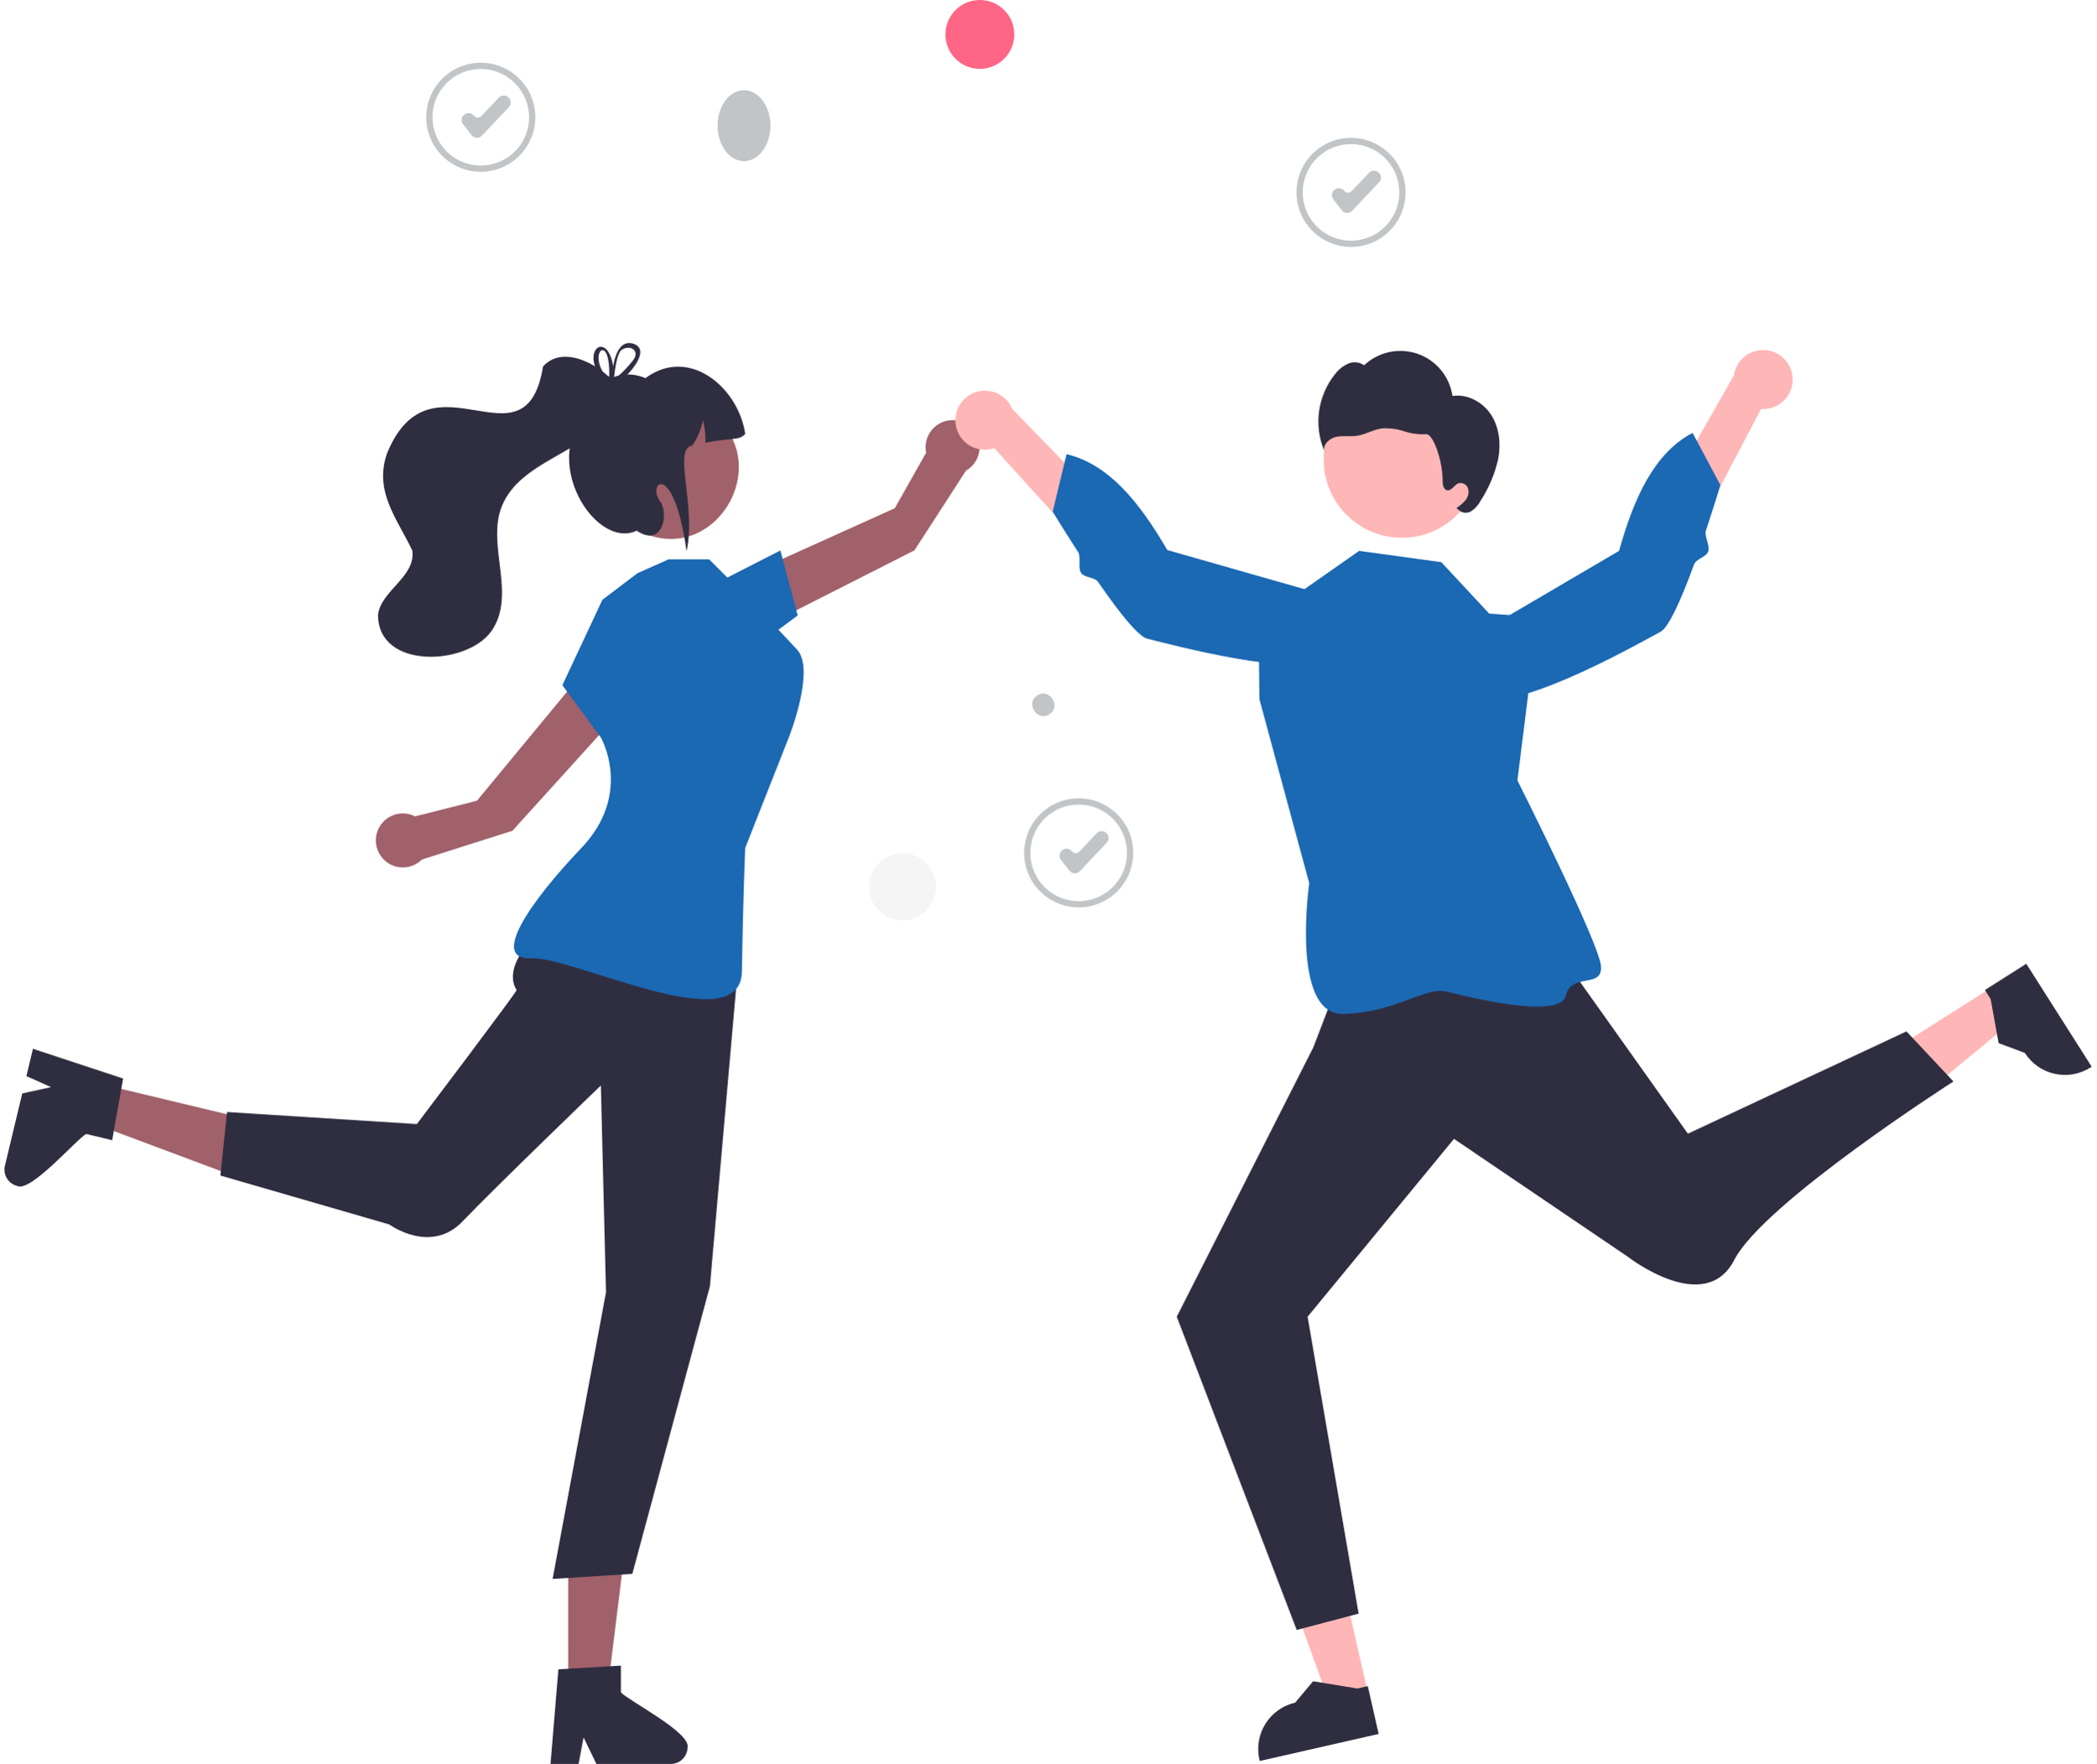
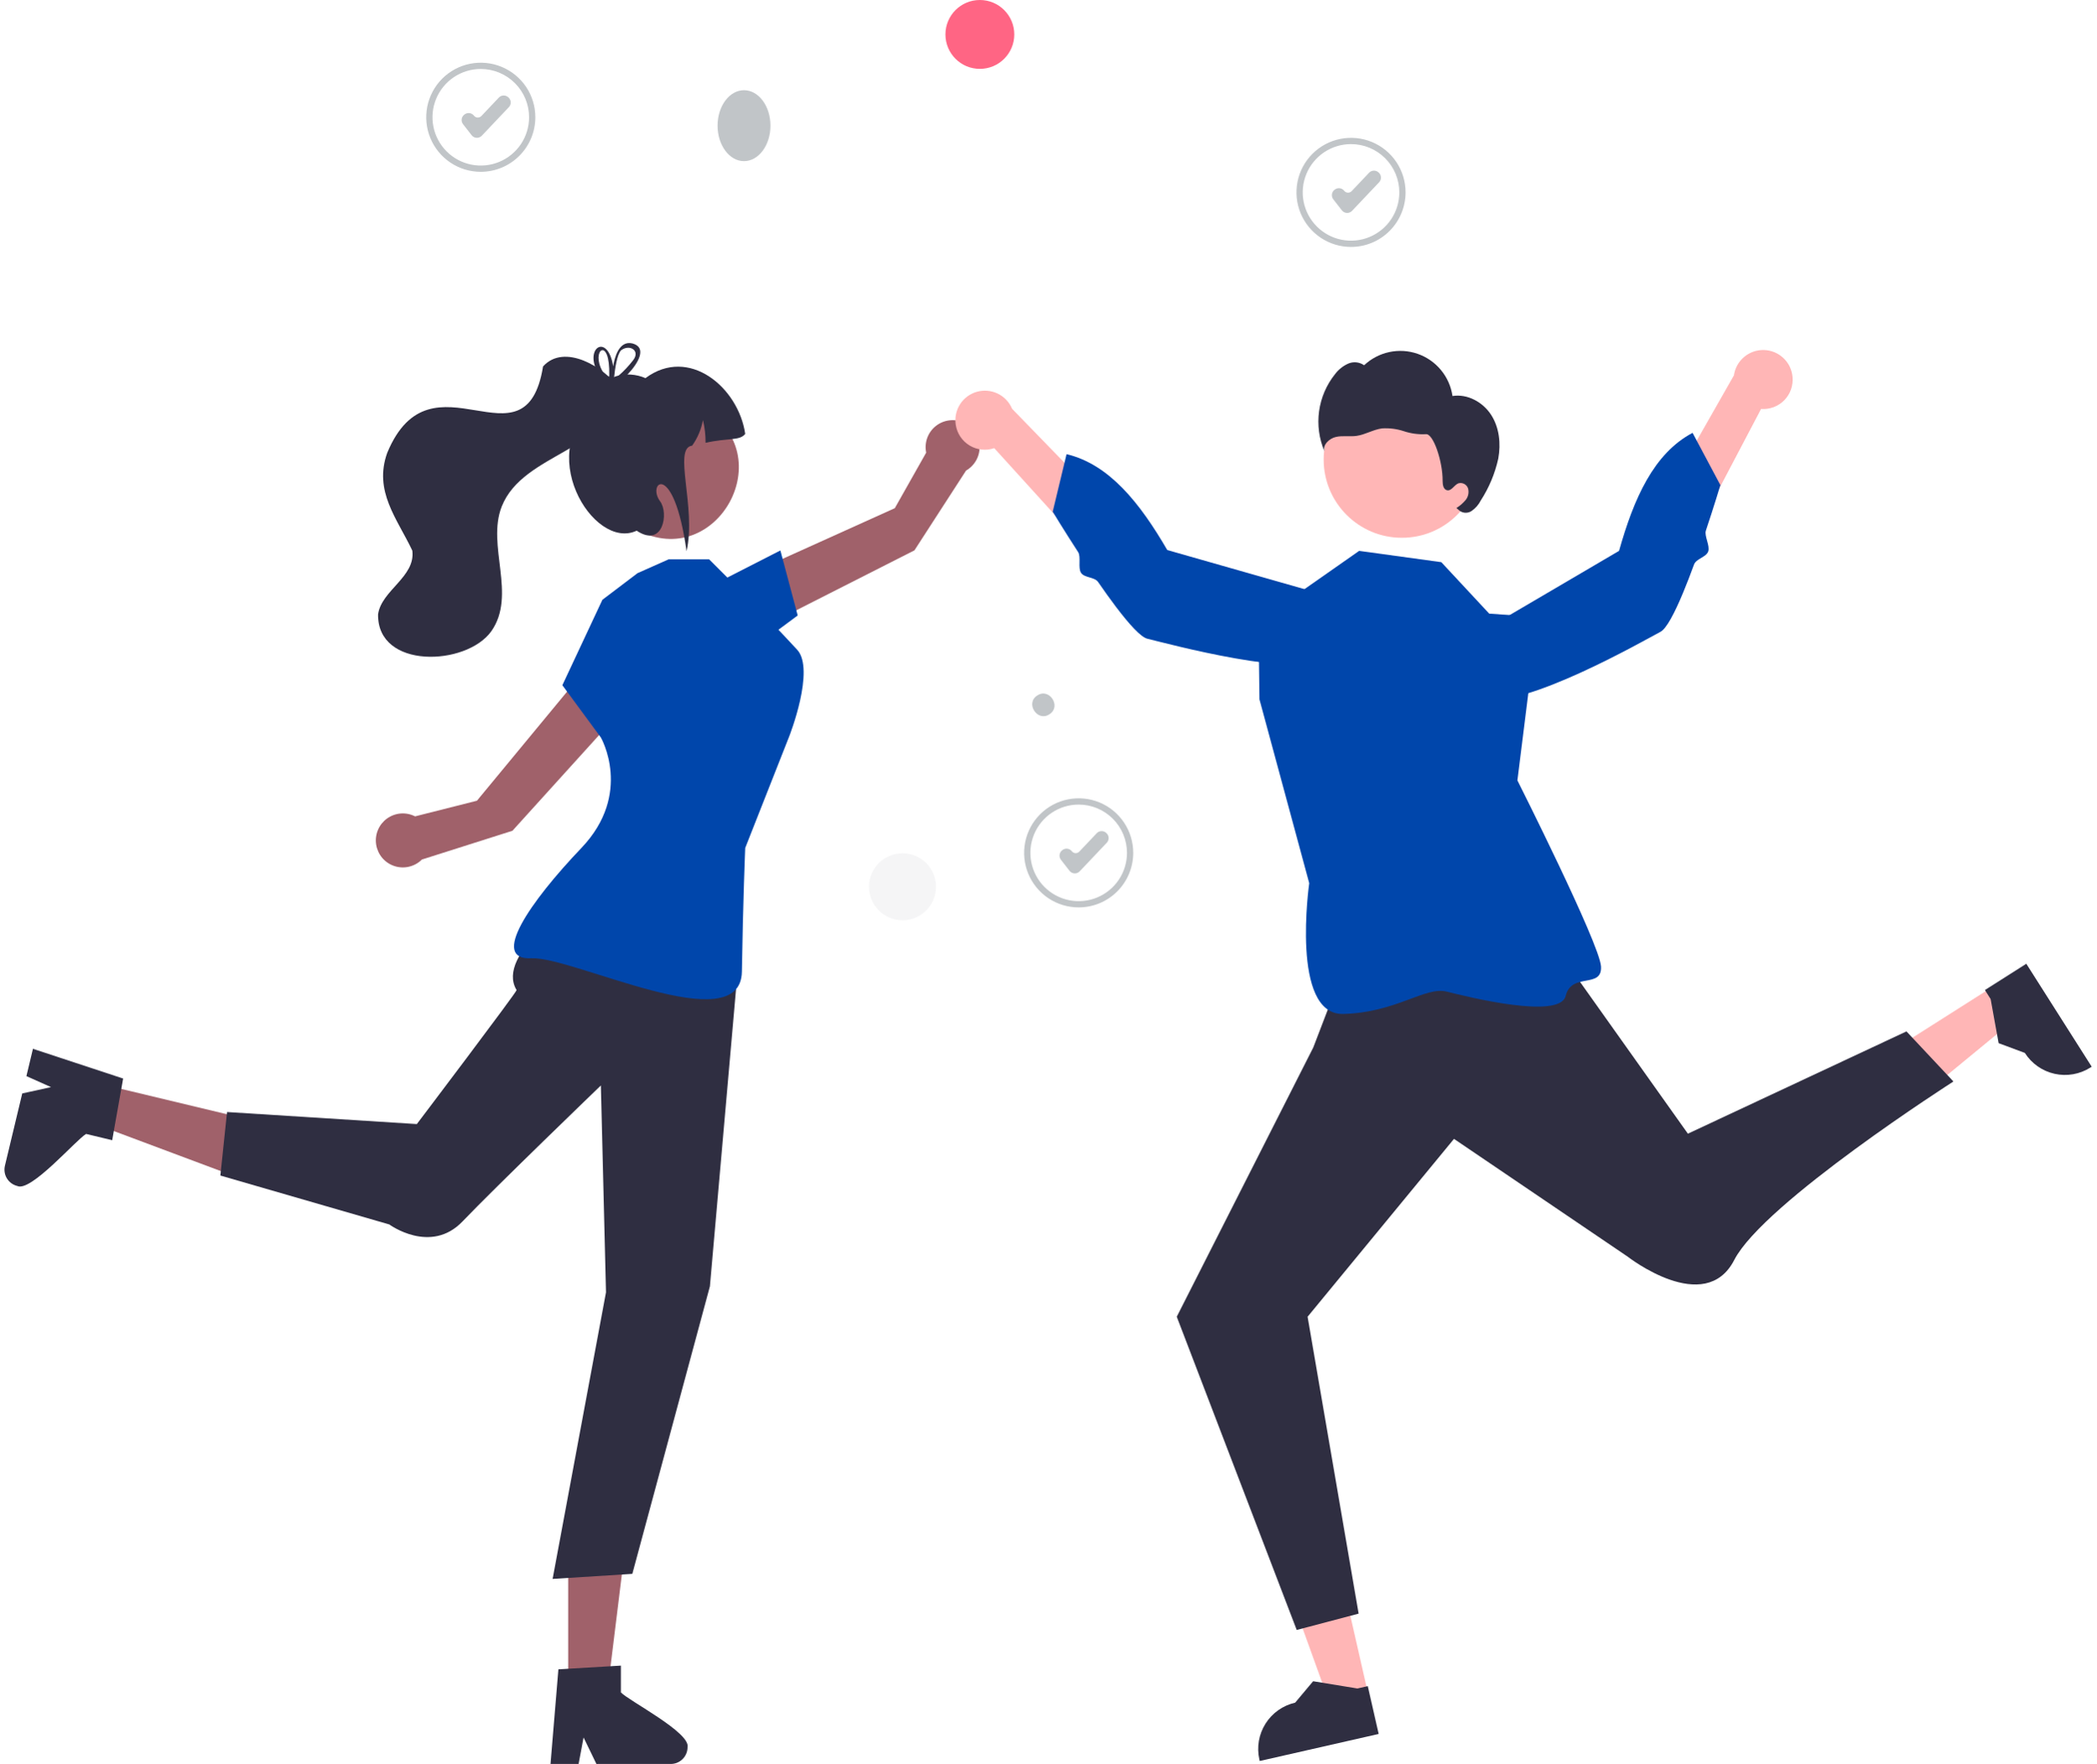
<svg xmlns="http://www.w3.org/2000/svg" viewBox="0 0 303 255" fill="currentColor">
  <path d="M197.764 244.872L192.173 246.144L184.605 225.183L192.858 223.305L197.764 244.872Z" fill="#FFB6B6" />
  <path d="M199.289 250.66L182.094 254.572L182.045 254.355C181.641 252.58 181.959 250.717 182.928 249.176C183.898 247.636 185.44 246.543 187.214 246.139L189.813 243.042L196.215 244.091L197.716 243.75L199.289 250.66Z" fill="#2F2E41" />
  <path d="M287.961 142.699L291.035 147.54L273.827 161.701L269.29 154.556L287.961 142.699Z" fill="#FFB6B6" />
  <path d="M292.902 139.322L302.356 154.207L302.167 154.327C300.631 155.303 298.769 155.628 296.993 155.232C295.216 154.835 293.67 153.749 292.694 152.213L288.904 150.803L287.745 144.42L286.92 143.121L292.902 139.322Z" fill="#2F2E41" />
  <path d="M109.73 90.947L108.349 82.942L129.344 73.462L133.878 65.434C133.732 64.73 133.783 63.998 134.026 63.321C134.269 62.644 134.695 62.047 135.256 61.596C135.817 61.146 136.491 60.859 137.205 60.768C137.919 60.677 138.644 60.785 139.3 61.08C139.956 61.374 140.518 61.845 140.924 62.439C141.329 63.034 141.563 63.728 141.598 64.447C141.634 65.166 141.47 65.88 141.125 66.511C140.78 67.143 140.267 67.666 139.643 68.025L132.184 79.556L109.73 90.947Z" fill="#A0616A" />
-   <path d="M103.348 84.403L112.802 79.574L115.305 88.971L108.738 93.84L103.348 84.403Z" fill="#1B68B3" />
+   <path d="M103.348 84.403L112.802 79.574L115.305 88.971L108.738 93.84L103.348 84.403Z" fill="#0046AB" />
  <path d="M82.132 244.144L87.848 244.144L90.568 222.093L82.13 222.094L82.132 244.144Z" fill="#A0616A" />
  <path d="M89.751 244.659V240.783L88.248 240.875L82.13 241.237L80.714 241.324L79.632 254.304L79.574 255H83.633L83.763 254.309L84.353 251.168L85.875 254.309L86.209 255H96.97C97.611 254.996 98.224 254.739 98.676 254.286C99.128 253.833 99.384 253.219 99.386 252.579C99.841 250.458 90.891 245.872 89.751 244.659Z" fill="#2F2E41" />
  <path d="M14.272 156.635L12.939 162.194L33.748 169.98L35.715 161.775L14.272 156.635Z" fill="#A0616A" />
  <path d="M12.447 163.924L16.216 164.828L16.477 163.345L17.551 157.311L17.797 155.914L5.427 151.835L4.764 151.616L3.818 155.564L4.459 155.852L7.376 157.157L3.967 157.905L3.217 158.068L0.708 168.534C0.562 169.157 0.669 169.813 1.004 170.359C1.34 170.904 1.877 171.296 2.499 171.448C4.456 172.384 11.002 164.75 12.447 163.924Z" fill="#2F2E41" />
  <path d="M90.971 101.435L83.613 97.995L68.939 115.753L60 118.014C59.359 117.687 58.64 117.544 57.923 117.6C57.206 117.656 56.518 117.91 55.936 118.332C55.353 118.755 54.899 119.33 54.623 119.994C54.347 120.659 54.26 121.387 54.372 122.098C54.484 122.808 54.79 123.474 55.256 124.022C55.723 124.57 56.332 124.978 57.016 125.201C57.7 125.425 58.432 125.455 59.132 125.288C59.832 125.122 60.472 124.765 60.982 124.257L74.07 120.098L90.971 101.435Z" fill="#A0616A" />
  <path d="M195.292 35.696C193.733 35.696 192.208 35.234 190.911 34.367C189.614 33.501 188.603 32.269 188.006 30.828C187.41 29.387 187.253 27.801 187.558 26.271C187.862 24.742 188.613 23.336 189.716 22.233C190.819 21.131 192.224 20.38 193.754 20.075C195.284 19.771 196.869 19.927 198.31 20.524C199.751 21.121 200.983 22.132 201.85 23.428C202.716 24.725 203.179 26.25 203.179 27.81C203.176 29.901 202.345 31.905 200.866 33.384C199.388 34.862 197.383 35.694 195.292 35.696ZM195.292 20.829C193.912 20.829 192.562 21.238 191.414 22.005C190.266 22.772 189.371 23.863 188.843 25.138C188.314 26.414 188.176 27.818 188.445 29.172C188.715 30.526 189.38 31.77 190.356 32.746C191.332 33.723 192.576 34.388 193.93 34.657C195.285 34.926 196.688 34.788 197.964 34.26C199.24 33.731 200.33 32.837 201.097 31.689C201.864 30.54 202.274 29.191 202.274 27.81C202.271 25.959 201.535 24.184 200.227 22.876C198.918 21.567 197.143 20.831 195.292 20.829Z" fill="#C1C5C8" />
  <path d="M194.736 30.781C194.72 30.781 194.704 30.78 194.688 30.78C194.548 30.773 194.411 30.736 194.287 30.671C194.163 30.607 194.054 30.516 193.968 30.405L192.725 28.808C192.647 28.707 192.589 28.592 192.555 28.469C192.521 28.346 192.512 28.217 192.528 28.09C192.544 27.963 192.584 27.841 192.647 27.73C192.711 27.619 192.795 27.521 192.896 27.443L192.94 27.408C193.041 27.33 193.157 27.272 193.28 27.238C193.403 27.204 193.532 27.195 193.658 27.211C193.785 27.227 193.908 27.267 194.019 27.33C194.13 27.394 194.227 27.478 194.306 27.579C194.368 27.66 194.448 27.726 194.538 27.773C194.629 27.82 194.729 27.847 194.831 27.852C194.933 27.857 195.035 27.839 195.129 27.801C195.224 27.763 195.31 27.705 195.38 27.631L197.902 24.968C198.08 24.781 198.324 24.672 198.582 24.665C198.84 24.658 199.09 24.754 199.277 24.931L199.319 24.97C199.412 25.058 199.486 25.163 199.538 25.28C199.59 25.397 199.619 25.523 199.622 25.65C199.626 25.778 199.604 25.905 199.558 26.024C199.513 26.144 199.444 26.253 199.356 26.345L195.442 30.477C195.351 30.573 195.241 30.649 195.12 30.702C194.999 30.754 194.868 30.781 194.736 30.781Z" fill="#C1C5C8" />
  <path d="M155.924 131.176C154.364 131.176 152.839 130.713 151.543 129.847C150.246 128.98 149.235 127.749 148.638 126.308C148.041 124.867 147.885 123.281 148.189 121.751C148.494 120.221 149.245 118.816 150.348 117.713C151.45 116.61 152.856 115.859 154.385 115.555C155.915 115.251 157.501 115.407 158.942 116.004C160.383 116.601 161.615 117.611 162.481 118.908C163.348 120.205 163.81 121.73 163.81 123.29C163.808 125.381 162.976 127.385 161.498 128.864C160.019 130.342 158.015 131.174 155.924 131.176ZM155.924 116.309C154.543 116.309 153.193 116.718 152.045 117.485C150.897 118.252 150.003 119.342 149.474 120.618C148.946 121.894 148.808 123.297 149.077 124.652C149.346 126.006 150.011 127.25 150.987 128.226C151.964 129.203 153.208 129.867 154.562 130.137C155.916 130.406 157.32 130.268 158.596 129.74C159.871 129.211 160.962 128.316 161.729 127.168C162.496 126.02 162.905 124.67 162.905 123.29C162.903 121.439 162.167 119.664 160.858 118.356C159.549 117.047 157.775 116.311 155.924 116.309Z" fill="#C1C5C8" />
  <path d="M155.367 126.261C155.352 126.261 155.336 126.26 155.32 126.259C155.18 126.253 155.043 126.216 154.919 126.151C154.794 126.086 154.685 125.996 154.599 125.885L153.357 124.288C153.278 124.187 153.221 124.072 153.187 123.949C153.153 123.825 153.144 123.697 153.159 123.57C153.175 123.443 153.216 123.321 153.279 123.21C153.342 123.099 153.427 123.001 153.527 122.923L153.572 122.888C153.673 122.81 153.788 122.752 153.911 122.718C154.035 122.684 154.163 122.675 154.29 122.69C154.417 122.706 154.539 122.747 154.65 122.81C154.761 122.873 154.859 122.958 154.937 123.059C155 123.139 155.079 123.205 155.17 123.252C155.261 123.299 155.36 123.326 155.462 123.331C155.564 123.336 155.666 123.319 155.761 123.281C155.856 123.243 155.941 123.185 156.012 123.111L158.534 120.448C158.711 120.261 158.956 120.152 159.214 120.145C159.472 120.138 159.722 120.234 159.909 120.411L159.95 120.45C160.043 120.538 160.118 120.643 160.17 120.76C160.222 120.877 160.25 121.002 160.254 121.13C160.257 121.258 160.236 121.385 160.19 121.504C160.144 121.623 160.075 121.732 159.988 121.825L156.073 125.957C155.982 126.053 155.873 126.129 155.752 126.182C155.63 126.234 155.499 126.261 155.367 126.261Z" fill="#C1C5C8" />
  <path d="M69.494 24.836C67.935 24.836 66.41 24.373 65.113 23.507C63.816 22.64 62.805 21.409 62.209 19.968C61.612 18.527 61.455 16.941 61.76 15.411C62.064 13.881 62.815 12.476 63.918 11.373C65.021 10.27 66.426 9.519 67.956 9.215C69.486 8.911 71.071 9.067 72.512 9.664C73.953 10.261 75.185 11.271 76.052 12.568C76.918 13.865 77.381 15.39 77.381 16.95C77.378 19.041 76.547 21.045 75.068 22.523C73.59 24.002 71.585 24.834 69.494 24.836ZM69.494 9.968C68.114 9.968 66.764 10.378 65.616 11.145C64.468 11.912 63.573 13.002 63.045 14.278C62.516 15.554 62.378 16.957 62.647 18.312C62.917 19.666 63.582 20.91 64.558 21.886C65.534 22.863 66.778 23.527 68.132 23.797C69.487 24.066 70.89 23.928 72.166 23.399C73.442 22.871 74.532 21.976 75.299 20.828C76.066 19.68 76.476 18.33 76.476 16.95C76.474 15.099 75.737 13.324 74.429 12.015C73.12 10.707 71.345 9.971 69.494 9.968Z" fill="#C1C5C8" />
  <path d="M68.938 19.921C68.922 19.921 68.906 19.92 68.89 19.919C68.75 19.913 68.613 19.876 68.489 19.811C68.365 19.746 68.256 19.656 68.17 19.545L66.927 17.948C66.849 17.847 66.791 17.732 66.757 17.608C66.723 17.485 66.714 17.357 66.73 17.23C66.746 17.103 66.786 16.981 66.849 16.87C66.912 16.759 66.997 16.661 67.098 16.583L67.142 16.548C67.243 16.47 67.359 16.412 67.482 16.378C67.605 16.344 67.734 16.335 67.861 16.35C67.987 16.366 68.11 16.407 68.221 16.47C68.332 16.533 68.429 16.618 68.508 16.719C68.57 16.799 68.65 16.865 68.74 16.912C68.831 16.959 68.931 16.986 69.033 16.991C69.135 16.996 69.237 16.979 69.332 16.941C69.426 16.903 69.512 16.845 69.582 16.771L72.104 14.108C72.282 13.921 72.526 13.812 72.784 13.805C73.042 13.798 73.292 13.894 73.48 14.071L73.521 14.11C73.614 14.198 73.688 14.303 73.74 14.42C73.792 14.537 73.821 14.662 73.824 14.79C73.828 14.918 73.806 15.045 73.76 15.164C73.715 15.283 73.646 15.392 73.558 15.485L69.644 19.617C69.553 19.713 69.443 19.789 69.322 19.841C69.201 19.894 69.07 19.921 68.938 19.921Z" fill="#C1C5C8" />
  <path d="M107.546 23.292C109.657 23.292 111.369 20.997 111.369 18.166C111.369 15.335 109.657 13.041 107.546 13.041C105.435 13.041 103.724 15.335 103.724 18.166C103.724 20.997 105.435 23.292 107.546 23.292Z" fill="#C1C5C8" />
  <path d="M151.696 103.255C149.949 104.42 148.16 101.648 149.941 100.536C151.689 99.371 153.477 102.143 151.696 103.255Z" fill="#C1C5C8" />
  <path d="M141.637 9.955C144.386 9.955 146.615 7.727 146.615 4.978C146.615 2.229 144.386 0 141.637 0C138.888 0 136.66 2.229 136.66 4.978C136.66 7.727 138.888 9.955 141.637 9.955Z" fill="#FF6584" />
  <path d="M130.457 133.035C133.132 133.035 135.3 130.867 135.3 128.192C135.3 125.518 133.132 123.35 130.457 123.35C127.783 123.35 125.614 125.518 125.614 128.192C125.614 130.867 127.783 133.035 130.457 133.035Z" fill="#F5F5F6" />
  <path d="M83.552 130.04C83.552 130.04 71.479 137.901 74.672 143.125C74.782 143.306 60.25 162.498 60.25 162.498L32.818 160.756L31.852 169.938L56.273 177.011C56.273 177.011 62.248 181.401 66.864 176.564C71.479 171.728 86.853 156.918 86.853 156.918L87.594 186.819L79.877 228.252L91.4 227.521L102.616 185.954L106.756 138.868L83.552 130.04Z" fill="#2F2E41" />
-   <path d="M92.152 82.857L87.075 86.705L81.288 99.055L86.853 106.613C86.853 106.613 91.534 114.725 84.041 122.581C76.549 130.436 70.796 138.827 76.793 138.527C82.79 138.228 107.077 150.581 107.237 140.46C107.397 130.34 107.72 122.581 107.72 122.581L114.088 106.43C114.088 106.43 117.882 96.795 115.218 93.911C112.555 91.027 108.988 87.342 108.988 87.342L102.503 80.856H96.647L92.152 82.857Z" fill="#1B68B3" />
+   <path d="M92.152 82.857L87.075 86.705L81.288 99.055L86.853 106.613C86.853 106.613 91.534 114.725 84.041 122.581C76.549 130.436 70.796 138.827 76.793 138.527C82.79 138.228 107.077 150.581 107.237 140.46C107.397 130.34 107.72 122.581 107.72 122.581L114.088 106.43C114.088 106.43 117.882 96.795 115.218 93.911C112.555 91.027 108.988 87.342 108.988 87.342L102.503 80.856H96.647L92.152 82.857Z" fill="#0046AB" />
  <path d="M101.63 59.127C113.02 65.608 103.669 82.709 92.067 76.619C80.677 70.138 90.028 53.037 101.63 59.127Z" fill="#A0616A" />
  <path d="M107.72 62.72C106.922 63.758 105.255 63.272 101.99 64.012C101.997 62.906 101.869 61.802 101.609 60.726C101.366 62.058 100.833 63.321 100.049 64.424C97.214 64.739 100.69 73.352 99.238 79.685C97.367 66.325 93.433 69.825 95.421 72.475C96.693 74.172 95.845 79.261 92.028 76.716C85.73 79.71 76.759 64.841 86.701 57.868C86.524 54.099 90.718 53.503 93.3 54.662C99.568 49.993 106.728 55.976 107.72 62.72Z" fill="#2F2E41" />
  <path d="M78.496 52.971C75.96 68.562 62.369 50.104 55.978 65.447C53.969 71.004 57.416 74.978 59.597 79.591C60.094 83.381 55.164 85.304 54.647 88.793C54.503 96.791 67.408 96.302 71.016 91.255C74.722 85.973 70.296 78.885 72.524 73.215C75.655 65.342 88.391 65.284 89.5 56.125C87.351 53.065 81.574 49.56 78.496 52.971Z" fill="#2F2E41" />
  <path d="M88.769 54.495C88.686 54.53 88.603 54.565 88.529 54.604H88.524C88.454 54.639 88.385 54.674 88.315 54.713C88.306 54.718 88.302 54.722 88.293 54.726C88.201 54.639 88.11 54.552 88.013 54.464C87.989 54.607 87.995 54.753 88.031 54.892L88.044 54.945C88.131 55.036 88.223 55.124 88.319 55.215C88.406 55.15 88.49 55.08 88.577 55.015C88.629 54.971 88.682 54.927 88.738 54.884C88.747 54.77 88.76 54.639 88.773 54.495L88.769 54.495ZM91.397 49.64C89.45 49.194 88.821 51.74 88.633 52.967C87.926 48.513 84.983 49.915 86.001 52.954C86.325 53.853 86.835 54.675 87.498 55.364C87.59 55.469 87.69 55.573 87.795 55.678C87.677 56.289 88.271 56.132 89.075 55.569C89.668 55.147 90.216 54.666 90.712 54.133C92.314 52.452 93.563 50.203 91.397 49.64ZM91.459 52.146C90.858 52.921 90.184 53.636 89.446 54.281C89.214 54.491 88.978 54.691 88.738 54.884C88.734 54.923 88.734 54.958 88.73 54.988C88.713 55.031 88.692 55.072 88.668 55.111C88.424 55.552 88.149 55.312 88.044 54.945C88.035 54.932 88.022 54.919 88.013 54.905C87.665 54.545 87.361 54.143 87.11 53.709C85.306 50.583 88.21 48.456 88.066 54.294C88.039 54.348 88.022 54.405 88.013 54.464C87.989 54.607 87.995 54.753 88.031 54.892L88.044 54.945C88.131 55.036 88.223 55.124 88.319 55.215C88.406 55.15 88.49 55.08 88.577 55.015C88.629 54.971 88.682 54.927 88.738 54.884C88.747 54.77 88.76 54.639 88.773 54.495V54.491C88.887 53.321 89.197 51.216 89.769 50.644C91.026 49.679 92.655 50.723 91.459 52.146ZM88.769 54.495C88.686 54.53 88.603 54.565 88.529 54.604H88.524C88.454 54.639 88.385 54.674 88.315 54.713C88.306 54.718 88.302 54.722 88.293 54.726C88.201 54.639 88.11 54.552 88.013 54.464C87.989 54.607 87.995 54.753 88.031 54.892L88.044 54.945C88.131 55.036 88.223 55.124 88.319 55.215C88.406 55.15 88.49 55.08 88.577 55.015C88.629 54.971 88.682 54.927 88.738 54.884C88.747 54.77 88.76 54.639 88.773 54.495L88.769 54.495Z" fill="#2F2E41" />
  <path d="M194.042 140.454L189.836 151.424L170.103 190.349L187.442 235.631L196.391 233.268L189.015 190.349L210.176 164.638L235.307 181.682C235.307 181.682 246.452 190.383 250.692 182.135C254.932 173.886 282.368 156.342 282.368 156.342L275.58 149.101L243.987 163.887L222.18 133.194L194.042 140.454Z" fill="#2F2E41" />
-   <path d="M215.268 88.707L208.344 81.267L196.465 79.633L181.911 89.823L182.057 101.1L189.252 127.676C189.252 127.676 186.512 146.769 194.166 146.578C201.821 146.386 205.993 142.57 209.111 143.347C212.229 144.124 225.482 147.43 226.322 143.967C227.162 140.504 231.626 142.983 231.43 139.707C231.234 136.431 219.344 112.816 219.344 112.816L222.3 89.199L215.268 88.707Z" fill="#1B68B3" />
+   <path d="M215.268 88.707L208.344 81.267L196.465 79.633L181.911 89.823L182.057 101.1L189.252 127.676C189.252 127.676 186.512 146.769 194.166 146.578C201.821 146.386 205.993 142.57 209.111 143.347C212.229 144.124 225.482 147.43 226.322 143.967C227.162 140.504 231.626 142.983 231.43 139.707C231.234 136.431 219.344 112.816 219.344 112.816L222.3 89.199L215.268 88.707Z" fill="#0046AB" />
  <path d="M259.113 54.461C259.174 55.078 259.1 55.701 258.896 56.286C258.691 56.871 258.36 57.405 257.927 57.848C257.493 58.292 256.968 58.635 256.388 58.854C255.808 59.072 255.187 59.161 254.568 59.114L238.644 89.399L234.369 82.836L250.645 54.253C250.794 53.22 251.316 52.277 252.113 51.603C252.911 50.929 253.927 50.571 254.971 50.596C256.015 50.622 257.013 51.029 257.776 51.742C258.539 52.454 259.015 53.422 259.113 54.461Z" fill="#FFB6B6" />
-   <path d="M208.981 94.338C208.981 94.338 208.35 99.725 214.414 101.059C220.479 102.393 237.281 92.792 240.035 91.326C240.898 90.867 242.068 88.616 243.269 85.741C243.808 84.45 244.354 83.033 244.88 81.596C245.184 80.765 246.643 80.538 246.93 79.713C247.215 78.893 246.33 77.475 246.588 76.702C247.815 73.033 248.684 70.123 248.684 70.123L244.665 62.572C239.043 65.544 236.16 72.091 234.039 79.632L208.981 94.338Z" fill="#1B68B3" />
+   <path d="M208.981 94.338C208.981 94.338 208.35 99.725 214.414 101.059C220.479 102.393 237.281 92.792 240.035 91.326C240.898 90.867 242.068 88.616 243.269 85.741C243.808 84.45 244.354 83.033 244.88 81.596C245.184 80.765 246.643 80.538 246.93 79.713C247.215 78.893 246.33 77.475 246.588 76.702C247.815 73.033 248.684 70.123 248.684 70.123L244.665 62.572C239.043 65.544 236.16 72.091 234.039 79.632L208.981 94.338Z" fill="#0046AB" />
  <path d="M138.154 61.416C138.249 62.029 138.476 62.613 138.821 63.129C139.166 63.644 139.62 64.077 140.15 64.398C140.681 64.72 141.275 64.92 141.892 64.987C142.508 65.053 143.132 64.984 143.718 64.783L166.715 90.12L169.212 82.695L146.3 59.096C145.898 58.132 145.156 57.35 144.216 56.897C143.275 56.444 142.201 56.352 141.197 56.638C140.193 56.924 139.328 57.568 138.768 58.449C138.207 59.329 137.989 60.385 138.154 61.416Z" fill="#FFB6B6" />
-   <path d="M196.67 87.478C196.67 87.478 198.629 92.536 193.092 95.345C187.554 98.154 168.884 93.064 165.85 92.333C164.9 92.105 163.204 90.218 161.321 87.735C160.476 86.62 159.594 85.385 158.725 84.126C158.222 83.397 156.753 83.542 156.269 82.816C155.787 82.093 156.29 80.498 155.846 79.815C153.74 76.57 152.17 73.969 152.17 73.969L154.172 65.653C160.359 67.124 164.789 72.74 168.729 79.511L196.67 87.478Z" fill="#1B68B3" />
+   <path d="M196.67 87.478C196.67 87.478 198.629 92.536 193.092 95.345C187.554 98.154 168.884 93.064 165.85 92.333C164.9 92.105 163.204 90.218 161.321 87.735C160.476 86.62 159.594 85.385 158.725 84.126C158.222 83.397 156.753 83.542 156.269 82.816C155.787 82.093 156.29 80.498 155.846 79.815C153.74 76.57 152.17 73.969 152.17 73.969L154.172 65.653C160.359 67.124 164.789 72.74 168.729 79.511L196.67 87.478Z" fill="#0046AB" />
  <path d="M202.641 77.741C208.883 77.741 213.943 72.681 213.943 66.439C213.943 60.197 208.883 55.137 202.641 55.137C196.399 55.137 191.339 60.197 191.339 66.439C191.339 72.681 196.399 77.741 202.641 77.741Z" fill="#FFB6B6" />
  <path d="M215.543 59.968C214.354 58.128 212.123 56.903 209.96 57.247C209.759 55.867 209.183 54.568 208.294 53.493C207.406 52.417 206.24 51.606 204.923 51.148C203.605 50.689 202.187 50.601 200.823 50.892C199.459 51.184 198.201 51.844 197.186 52.8C196.853 52.566 196.464 52.421 196.058 52.38C195.652 52.339 195.242 52.404 194.868 52.569C194.124 52.907 193.476 53.427 192.985 54.08C191.744 55.628 190.946 57.483 190.675 59.448C190.405 61.414 190.673 63.415 191.45 65.241C191.185 64.28 192.148 63.376 193.121 63.16C194.094 62.944 195.115 63.148 196.102 63.008C197.366 62.828 198.503 62.094 199.769 61.929C200.843 61.86 201.921 61.998 202.942 62.337C203.964 62.676 205.039 62.821 206.114 62.763C207.18 62.636 208.553 66.676 208.535 69.522C208.531 70.061 208.642 70.753 209.169 70.868C209.818 71.009 210.194 70.113 210.812 69.869C211.097 69.787 211.402 69.819 211.663 69.958C211.925 70.097 212.122 70.332 212.214 70.614C212.291 70.9 212.3 71.201 212.238 71.492C212.176 71.782 212.046 72.053 211.858 72.282C211.478 72.738 211.027 73.129 210.523 73.44L210.778 73.652C211.019 73.907 211.342 74.07 211.69 74.114C212.039 74.157 212.392 74.078 212.688 73.889C213.272 73.494 213.744 72.957 214.06 72.327C215.252 70.484 216.105 68.441 216.577 66.297C216.975 64.144 216.731 61.807 215.543 59.968Z" fill="#2F2E41" />
</svg>
